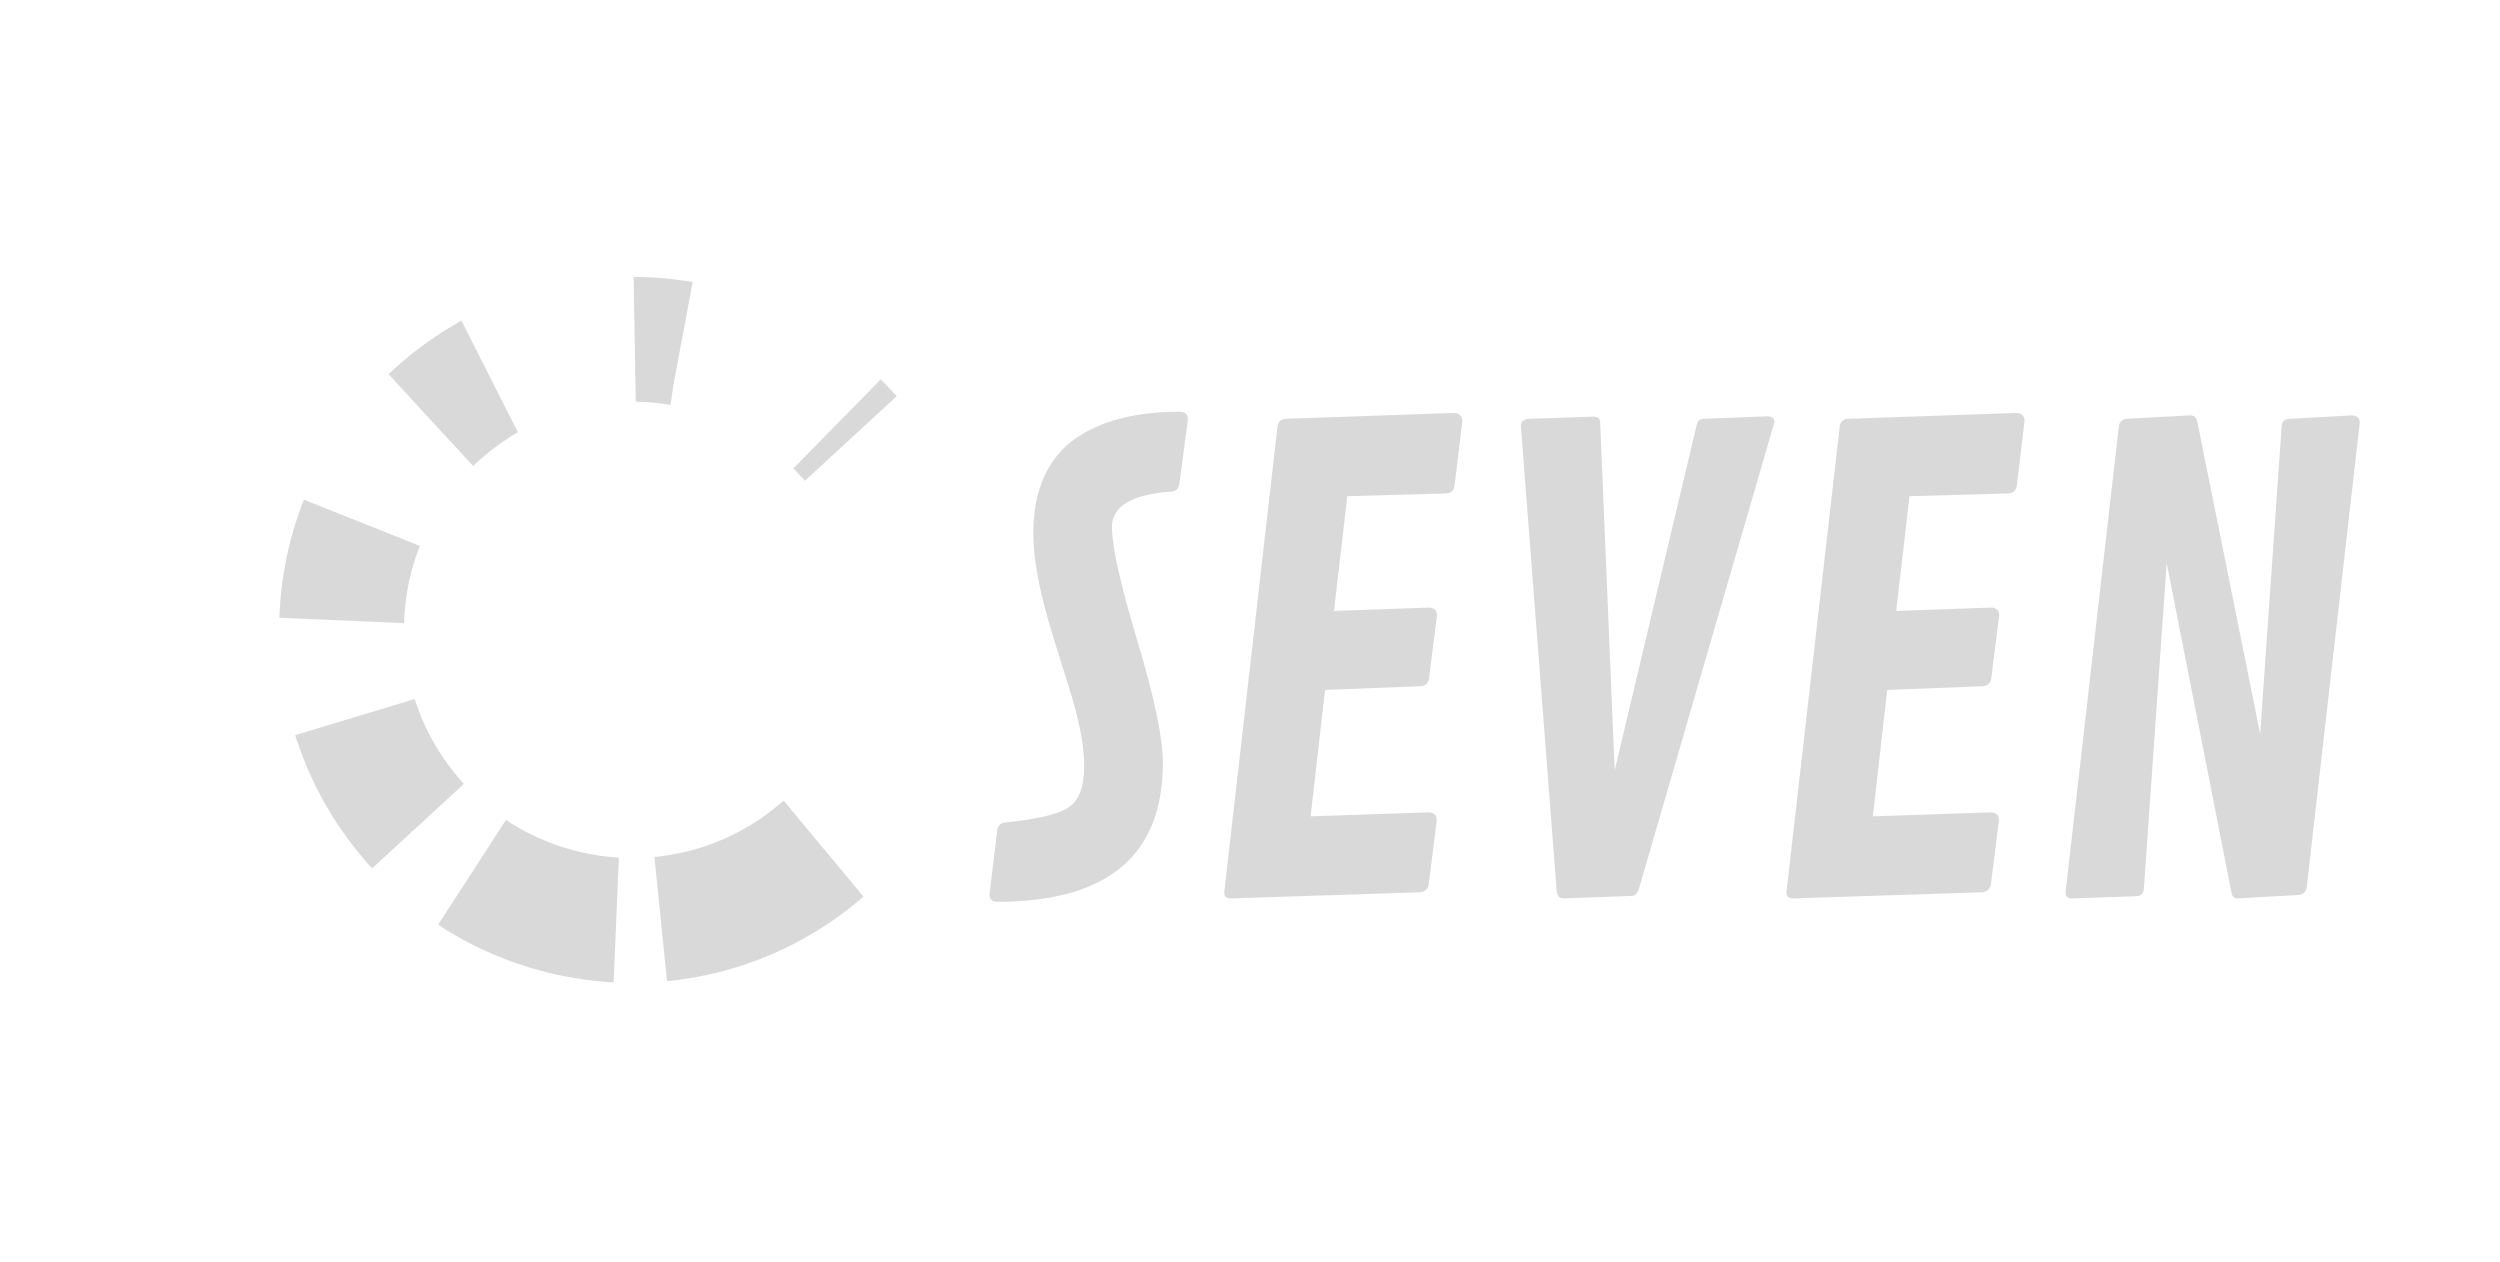
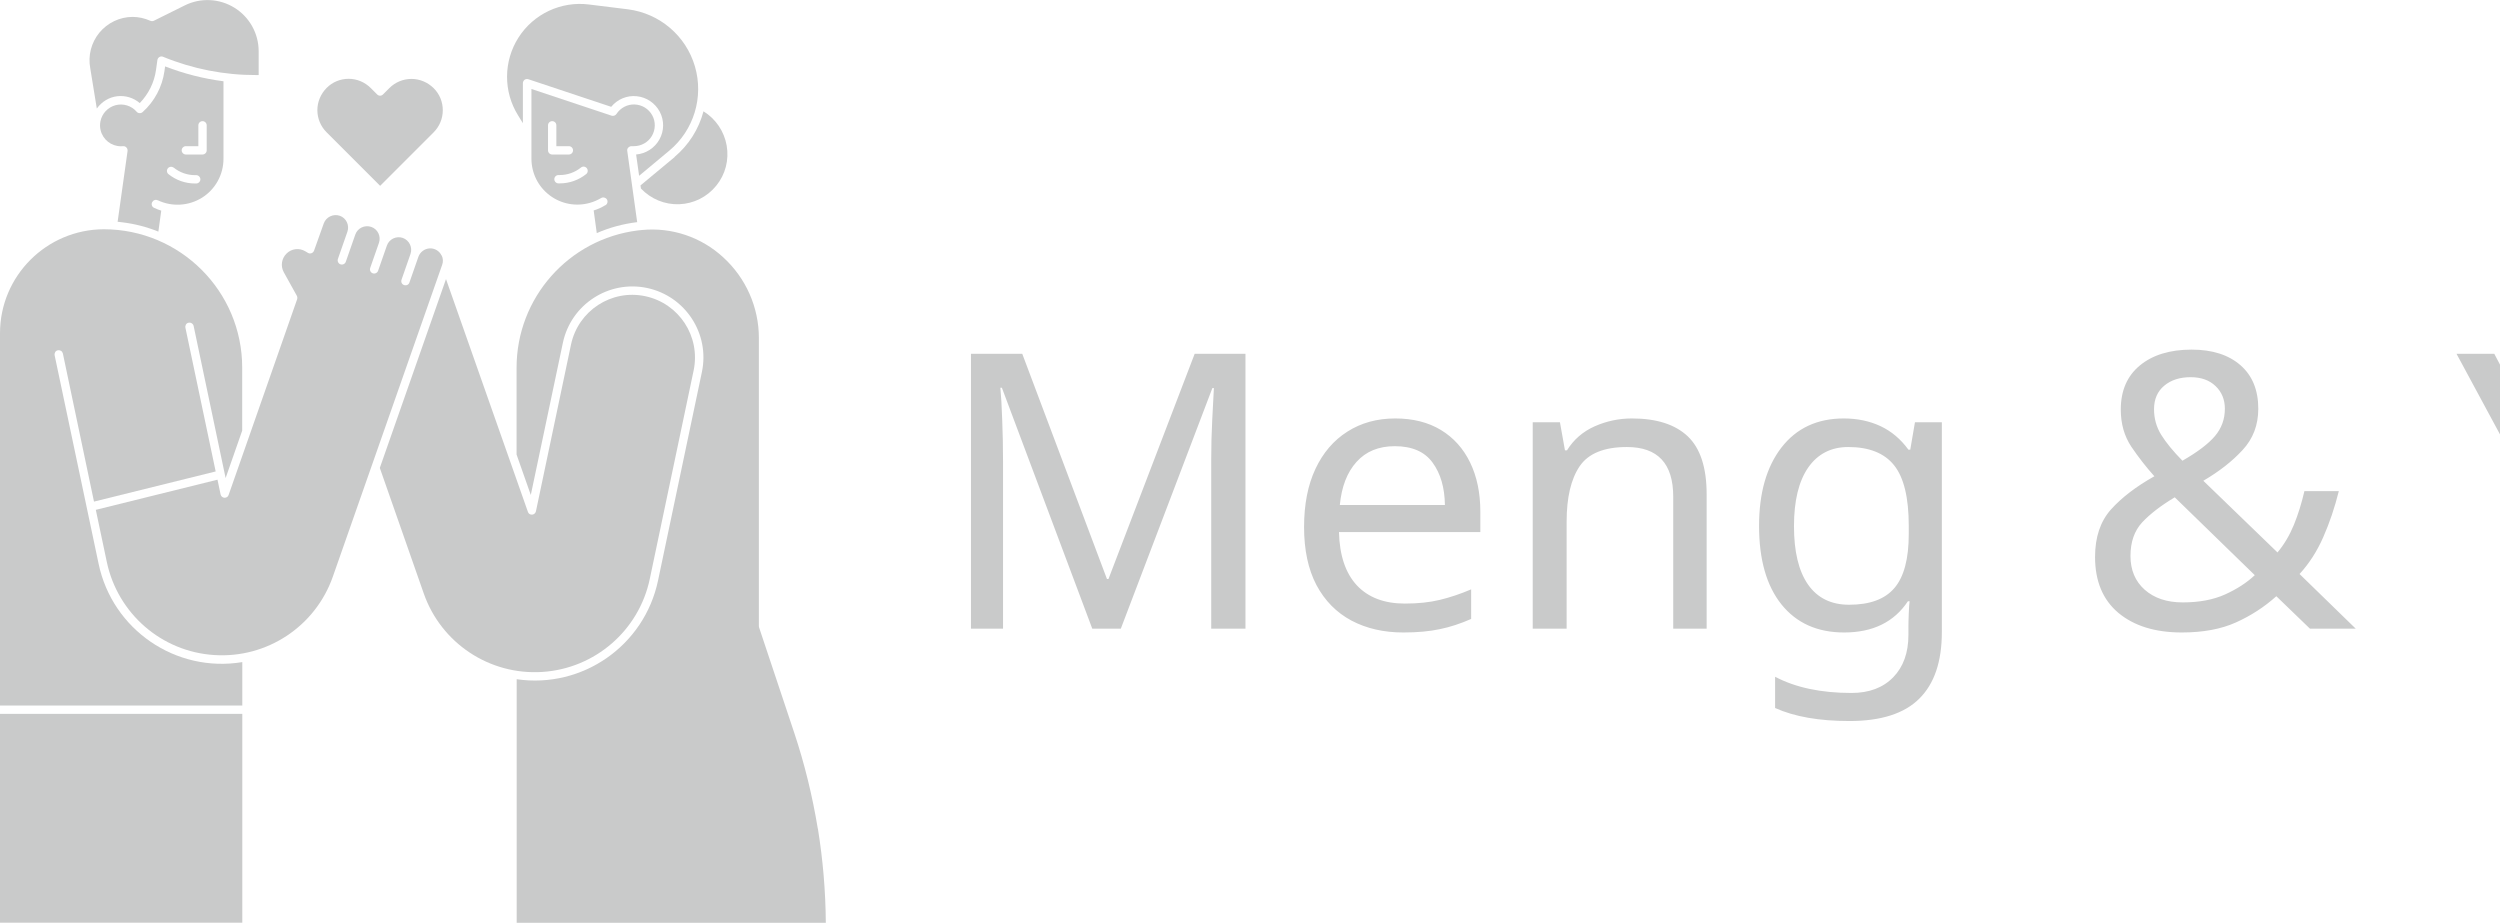
- <svg xmlns="http://www.w3.org/2000/svg" width="955" zoomAndPan="magnify" viewBox="0 0 716.25 361.5" height="482" preserveAspectRatio="xMidYMid meet" version="1.0">
+ <svg xmlns="http://www.w3.org/2000/svg" id="_图层_2" data-name="图层 2" viewBox="0 0 233.8 86.29">
  <defs>
-     <g />
-     <clipPath id="56d65731b8">
-       <path d="M 187 229 L 248 229 L 248 282 L 187 282 Z M 187 229 " clip-rule="nonzero" />
-     </clipPath>
-     <clipPath id="632ad999bf">
-       <path d="M 38.301 170.801 L 190.48 37.629 L 324.145 190.367 L 171.969 323.543 Z M 38.301 170.801 " clip-rule="nonzero" />
-     </clipPath>
-     <clipPath id="aa7cd82f16">
-       <path d="M 171.73 323.27 L 323.906 190.094 L 161.141 4.102 L 8.961 137.273 Z M 171.73 323.27 " clip-rule="nonzero" />
-     </clipPath>
-     <clipPath id="fba434e75d">
-       <path d="M 125 234 L 178 234 L 178 282 L 125 282 Z M 125 234 " clip-rule="nonzero" />
-     </clipPath>
-     <clipPath id="fa1af31b95">
-       <path d="M 38.301 170.801 L 190.48 37.629 L 324.145 190.367 L 171.969 323.543 Z M 38.301 170.801 " clip-rule="nonzero" />
-     </clipPath>
-     <clipPath id="5792af6cba">
-       <path d="M 171.73 323.27 L 323.906 190.094 L 161.141 4.102 L 8.961 137.273 Z M 171.73 323.27 " clip-rule="nonzero" />
-     </clipPath>
-     <clipPath id="97f941adad">
-       <path d="M 84 200 L 133 200 L 133 249 L 84 249 Z M 84 200 " clip-rule="nonzero" />
-     </clipPath>
-     <clipPath id="ef439d9e96">
-       <path d="M 38.301 170.801 L 190.48 37.629 L 324.145 190.367 L 171.969 323.543 Z M 38.301 170.801 " clip-rule="nonzero" />
-     </clipPath>
-     <clipPath id="4c133be020">
-       <path d="M 171.73 323.27 L 323.906 190.094 L 161.141 4.102 L 8.961 137.273 Z M 171.73 323.27 " clip-rule="nonzero" />
-     </clipPath>
-     <clipPath id="8d7e062da1">
-       <path d="M 80 143 L 121 143 L 121 179 L 80 179 Z M 80 143 " clip-rule="nonzero" />
-     </clipPath>
-     <clipPath id="4efad3b4f3">
-       <path d="M 38.301 170.801 L 190.48 37.629 L 324.145 190.367 L 171.969 323.543 Z M 38.301 170.801 " clip-rule="nonzero" />
-     </clipPath>
-     <clipPath id="2e66f828f7">
-       <path d="M 171.73 323.27 L 323.906 190.094 L 161.141 4.102 L 8.961 137.273 Z M 171.73 323.27 " clip-rule="nonzero" />
-     </clipPath>
-     <clipPath id="4af20c308d">
-       <path d="M 111 91 L 149 91 L 149 134 L 111 134 Z M 111 91 " clip-rule="nonzero" />
-     </clipPath>
-     <clipPath id="5a3209c41b">
-       <path d="M 38.301 170.801 L 190.48 37.629 L 324.145 190.367 L 171.969 323.543 Z M 38.301 170.801 " clip-rule="nonzero" />
-     </clipPath>
-     <clipPath id="5835d0cd1b">
-       <path d="M 171.73 323.27 L 323.906 190.094 L 161.141 4.102 L 8.961 137.273 Z M 171.73 323.27 " clip-rule="nonzero" />
-     </clipPath>
-     <clipPath id="6228f6d291">
-       <path d="M 181 79 L 199 79 L 199 116 L 181 116 Z M 181 79 " clip-rule="nonzero" />
-     </clipPath>
-     <clipPath id="d1efca7c87">
-       <path d="M 38.301 170.801 L 190.48 37.629 L 324.145 190.367 L 171.969 323.543 Z M 38.301 170.801 " clip-rule="nonzero" />
-     </clipPath>
-     <clipPath id="bcbb8a256e">
-       <path d="M 171.73 323.27 L 323.906 190.094 L 161.141 4.102 L 8.961 137.273 Z M 171.73 323.27 " clip-rule="nonzero" />
-     </clipPath>
-     <clipPath id="86cb661f8f">
-       <path d="M 227 108 L 257 108 L 257 138 L 227 138 Z M 227 108 " clip-rule="nonzero" />
-     </clipPath>
-     <clipPath id="b13ecff2a8">
-       <path d="M 38.301 170.801 L 190.48 37.629 L 324.145 190.367 L 171.969 323.543 Z M 38.301 170.801 " clip-rule="nonzero" />
-     </clipPath>
-     <clipPath id="e690d0f751">
-       <path d="M 171.73 323.27 L 323.906 190.094 L 161.141 4.102 L 8.961 137.273 Z M 171.73 323.27 " clip-rule="nonzero" />
-     </clipPath>
+     <style>
+       .cls-1, .cls-2 {
+         fill: #c9caca;
+       }
+ 
+       .cls-2 {
+         font-family: BMKIRANGHAERANG-OTF-KSCpc-EUC-H, 'BM Kirang Haerang';
+         font-size: 36px;
+       }
+     </style>
  </defs>
-   <g clip-path="url(#56d65731b8)">
-     <g clip-path="url(#632ad999bf)">
-       <g clip-path="url(#aa7cd82f16)">
-         <path fill="#d9d9d9" d="M 189.289 245.336 L 192.207 244.898 L 195.582 244.242 C 195.699 244.211 195.82 244.18 195.941 244.148 C 196.234 244.074 196.527 244 196.828 243.93 L 198.621 243.477 C 198.84 243.418 199.062 243.344 199.289 243.273 C 199.562 243.191 199.832 243.109 200.105 243.027 C 200.387 242.941 200.672 242.855 200.953 242.77 C 201.188 242.703 201.422 242.633 201.66 242.559 L 203.715 241.824 L 204.105 241.688 C 204.508 241.555 205.242 241.25 205.949 240.949 C 206.426 240.754 206.895 240.555 207.367 240.363 C 211.098 238.777 215.348 236.359 219.07 233.711 L 221.543 231.855 C 221.652 231.773 221.898 231.57 222.117 231.383 C 222.391 231.152 222.652 230.934 222.898 230.73 L 224.523 229.383 L 247.391 256.883 L 245.688 258.301 L 245.477 258.477 C 245.379 258.555 245.277 258.641 245.172 258.734 C 244.676 259.148 243.93 259.777 243.004 260.473 L 240.352 262.457 L 240.051 262.68 C 236.613 265.145 229.582 269.812 221.172 273.359 L 220.898 273.473 C 220.527 273.621 220.156 273.777 219.785 273.934 C 218.633 274.414 217.211 275.012 215.594 275.559 L 213.258 276.391 C 212.473 276.656 211.773 276.863 211.207 277.035 C 211.016 277.09 210.82 277.152 210.629 277.207 L 210.387 277.281 C 210.184 277.344 209.988 277.402 209.785 277.465 C 209.25 277.629 208.586 277.832 207.84 278.035 L 205.258 278.684 C 205.117 278.715 204.977 278.754 204.836 278.789 C 204.277 278.934 203.512 279.129 202.609 279.305 L 199.086 280.008 L 194.145 280.77 L 191.102 281.094 L 187.492 245.516 L 189.289 245.336 " fill-opacity="1" fill-rule="nonzero" />
-       </g>
-     </g>
-   </g>
-   <g clip-path="url(#fba434e75d)">
-     <g clip-path="url(#fa1af31b95)">
-       <g clip-path="url(#5792af6cba)">
-         <path fill="#d9d9d9" d="M 146.551 235.949 L 149.855 237.895 C 151.602 238.836 155.738 240.938 160.527 242.5 L 160.648 242.539 C 164.152 243.711 168.418 244.699 172.066 245.188 L 172.496 245.25 C 173.387 245.391 174.258 245.465 175.18 245.543 C 175.621 245.586 176.031 245.621 176.402 245.66 C 176.531 245.672 176.652 245.68 176.758 245.691 L 177.312 245.715 L 175.801 281.438 L 175.449 281.422 C 174.598 281.398 173.801 281.324 172.992 281.25 L 172.875 281.238 C 172.645 281.215 172.387 281.195 172.109 281.172 C 170.938 281.066 169.191 280.914 167.152 280.602 C 163.66 280.129 156.895 278.973 149.395 276.473 C 141.902 274.023 135.648 270.863 132.582 269.195 L 128.695 266.945 L 128.305 266.711 C 127.961 266.5 127.641 266.293 127.34 266.094 L 125.523 264.918 L 144.957 234.918 L 146.551 235.949 " fill-opacity="1" fill-rule="nonzero" />
-       </g>
-     </g>
-   </g>
-   <g clip-path="url(#97f941adad)">
-     <g clip-path="url(#ef439d9e96)">
-       <g clip-path="url(#4c133be020)">
-         <path fill="#d9d9d9" d="M 102.367 243.859 L 101.965 243.363 C 98.449 238.859 95.676 234.785 93.48 230.91 C 90.145 225.109 87.949 219.906 86.934 217.316 L 86.906 217.25 C 86.406 215.957 86 214.809 85.707 213.977 C 85.602 213.676 85.504 213.402 85.418 213.16 C 85.094 212.301 84.883 211.594 84.77 211.211 L 84.586 210.609 L 118.746 200.297 L 118.805 200.277 L 118.809 200.277 L 118.895 200.562 C 118.934 200.684 118.973 200.816 119.016 200.957 C 119.137 201.293 119.273 201.668 119.418 202.082 C 119.668 202.797 119.93 203.531 120.234 204.32 C 121.332 207.113 122.922 210.41 124.496 213.141 L 124.566 213.27 C 125.855 215.547 127.625 218.125 129.965 221.141 C 130.312 221.559 130.637 221.953 130.945 222.32 C 131.305 222.758 131.75 223.297 131.973 223.555 L 132.906 224.57 L 106.617 248.785 L 105.379 247.434 C 104.727 246.711 104.082 245.926 103.398 245.102 C 103.082 244.715 102.734 244.301 102.367 243.859 " fill-opacity="1" fill-rule="nonzero" />
-       </g>
-     </g>
-   </g>
-   <g clip-path="url(#8d7e062da1)">
-     <g clip-path="url(#4efad3b4f3)">
-       <g clip-path="url(#2e66f828f7)">
-         <path fill="#d9d9d9" d="M 119.535 158.41 C 119.375 158.887 119.199 159.406 119.008 159.953 L 118.914 160.211 C 118.805 160.508 118.555 161.379 118.375 162.02 C 118.238 162.492 118.098 162.98 117.953 163.473 L 117.895 163.66 C 117.852 163.836 117.812 164.016 117.77 164.195 C 117.703 164.473 117.641 164.758 117.57 165.039 C 117.492 165.387 117.402 165.73 117.32 166.078 C 117.266 166.305 117.207 166.527 117.168 166.719 L 117.156 166.77 C 117.082 167.195 117 167.617 116.922 168.039 C 116.715 169.113 116.523 170.129 116.441 170.789 L 116.41 171.086 C 116.363 171.434 116.312 171.773 116.266 172.113 C 116.227 172.406 116.184 172.691 116.152 172.973 L 115.98 174.844 C 115.957 175.125 115.93 175.398 115.906 175.668 C 115.895 175.805 115.879 175.934 115.867 176.062 L 115.766 178.527 L 80.043 176.988 L 80.164 174.176 C 80.199 173.449 80.262 172.809 80.309 172.293 C 80.324 172.129 80.34 171.961 80.355 171.785 L 80.469 170.516 L 80.598 169.105 C 80.676 168.453 80.766 167.773 80.863 167.082 C 80.895 166.875 80.922 166.668 80.953 166.457 C 81.176 164.586 81.504 162.867 81.793 161.348 C 81.859 160.992 81.926 160.633 81.992 160.277 C 82.191 159.195 82.422 158.258 82.586 157.574 C 82.637 157.375 82.688 157.176 82.73 156.977 L 82.82 156.598 C 82.863 156.414 82.906 156.234 82.949 156.055 C 83.117 155.324 83.348 154.336 83.695 153.215 C 83.797 152.855 83.898 152.504 83.996 152.16 C 84.363 150.883 84.777 149.441 85.32 147.945 C 85.438 147.609 85.543 147.289 85.645 146.992 C 85.934 146.141 86.254 145.188 86.668 144.184 L 87.07 143.164 L 120.293 156.406 L 119.766 157.727 C 119.695 157.934 119.617 158.164 119.535 158.41 " fill-opacity="1" fill-rule="nonzero" />
-       </g>
-     </g>
-   </g>
-   <g clip-path="url(#4af20c308d)">
-     <g clip-path="url(#5a3209c41b)">
-       <g clip-path="url(#5835d0cd1b)">
-         <path fill="#d9d9d9" d="M 135.551 133.52 L 111.324 107.203 L 113.715 105 C 113.973 104.762 114.223 104.535 114.469 104.32 C 115.039 103.824 115.578 103.379 116.074 102.973 C 116.328 102.762 116.598 102.543 116.863 102.316 L 117.391 101.879 C 117.824 101.512 118.461 100.973 119.285 100.371 L 121.277 98.879 C 121.727 98.539 122.176 98.203 122.633 97.875 L 124.852 96.375 C 125.898 95.664 127.078 94.867 128.375 94.113 L 130.188 93.02 C 131.082 92.473 131.777 92.098 132.211 91.883 L 148.355 123.797 C 148.746 123.598 148.91 123.5 148.934 123.484 L 146.691 124.836 L 146.344 125.039 C 146.09 125.188 145.402 125.652 144.898 125.996 L 143.305 127.074 C 143.129 127.199 142.961 127.324 142.797 127.449 C 142.59 127.605 142.379 127.762 142.172 127.918 L 140.633 129.07 L 140.48 129.195 C 140.27 129.375 140.062 129.551 139.848 129.723 C 139.492 130.023 139.137 130.316 138.797 130.594 C 138.516 130.824 138.133 131.145 138.027 131.234 L 135.551 133.52 " fill-opacity="1" fill-rule="nonzero" />
-       </g>
-     </g>
-   </g>
-   <g clip-path="url(#6228f6d291)">
-     <g clip-path="url(#d1efca7c87)">
-       <g clip-path="url(#bcbb8a256e)">
-         <path fill="#d9d9d9" d="M 181.832 97.199 L 181.535 79.32 C 182.098 79.312 183.258 79.312 184.789 79.391 L 186.699 79.473 C 187.773 79.508 188.688 79.598 189.367 79.664 C 189.535 79.684 189.711 79.699 189.879 79.715 L 190.293 79.75 C 190.5 79.77 190.715 79.789 190.922 79.809 C 191.598 79.867 192.434 79.934 193.422 80.074 L 197.078 80.582 L 198.453 80.824 L 192.84 110.781 L 192.109 115.992 L 191.871 115.957 L 191.871 115.965 L 188.562 115.496 C 188.34 115.469 188.113 115.453 187.883 115.438 C 187.57 115.406 187.254 115.379 186.938 115.348 C 186.59 115.32 186.242 115.285 185.898 115.25 C 185.758 115.238 185.621 115.223 185.484 115.211 L 182.922 115.098 C 182.453 115.078 182.141 115.078 182.141 115.078 L 181.832 97.199 " fill-opacity="1" fill-rule="nonzero" />
-       </g>
-     </g>
-   </g>
-   <g clip-path="url(#86cb661f8f)">
-     <g clip-path="url(#b13ecff2a8)">
-       <g clip-path="url(#e690d0f751)">
-         <path fill="#d9d9d9" d="M 252.84 109.211 C 253.555 109.895 254.141 110.539 254.586 111.023 L 256.895 113.527 L 230.598 137.742 L 228.684 135.66 C 228.523 135.492 228.371 135.32 228.223 135.156 C 228.152 135.082 228.082 135.004 228.012 134.93 L 227.285 134.215 L 252.32 108.703 L 252.84 109.211 " fill-opacity="1" fill-rule="nonzero" />
-       </g>
-     </g>
-   </g>
-   <g fill="#d9d9d9" fill-opacity="1">
-     <g transform="translate(277.9326, 257.0366)">
-       <g>
-         <path d="M 7.781 1.328 C 6.301 1.328 5.562 0.617 5.562 -0.797 L 7.781 -19.266 C 8.008 -20.555 8.773 -21.266 10.078 -21.391 C 19.266 -22.328 25.328 -23.781 28.266 -25.75 C 31.211 -27.727 32.688 -31.66 32.688 -37.547 C 32.688 -43.441 31.188 -51.113 28.188 -60.562 C 25.188 -70.02 23.242 -76.312 22.359 -79.438 C 19.523 -89.445 18.109 -97.648 18.109 -104.047 C 18.109 -110.441 19.141 -115.906 21.203 -120.438 C 23.266 -124.977 26.211 -128.602 30.047 -131.312 C 37.461 -136.488 47.445 -139.078 60 -139.078 C 61.594 -139.078 62.391 -138.344 62.391 -136.875 L 60 -118.578 C 59.758 -117.109 59.023 -116.316 57.797 -116.203 C 46.359 -115.43 40.641 -112.039 40.641 -106.031 C 40.641 -100.5 43.07 -89.617 47.938 -73.391 C 52.801 -57.16 55.234 -45.539 55.234 -38.531 C 55.234 -11.957 39.414 1.328 7.781 1.328 Z M 7.781 1.328 " />
-       </g>
-     </g>
-   </g>
-   <g fill="#d9d9d9" fill-opacity="1">
-     <g transform="translate(341.0184, 257.0366)">
-       <g>
-         <path d="M 66.094 -60.438 L 38.609 -59.375 L 34.469 -23.156 L 68.312 -24.297 C 69.844 -24.242 70.609 -23.477 70.609 -22 L 68.312 -3.719 C 68.188 -2.477 67.414 -1.707 66 -1.406 L 11.656 0.359 C 10.363 0.359 9.719 -0.203 9.719 -1.328 L 25 -135.016 C 25.238 -136.254 26.004 -136.93 27.297 -137.047 L 75.734 -138.734 C 77.203 -138.555 77.938 -137.758 77.938 -136.344 L 75.734 -118.047 C 75.555 -116.578 74.789 -115.785 73.438 -115.672 L 44.984 -114.875 L 41.172 -82 L 68.391 -82.969 C 69.922 -82.914 70.688 -82.148 70.688 -80.672 L 68.391 -62.656 C 68.16 -61.301 67.395 -60.562 66.094 -60.438 Z M 66.094 -60.438 " />
-       </g>
-     </g>
-   </g>
-   <g fill="#d9d9d9" fill-opacity="1">
-     <g transform="translate(420.9802, 257.0366)">
-       <g>
-         <path d="M 25 -1.859 L 14.75 -134.938 C 14.75 -136.289 15.547 -136.992 17.141 -137.047 L 35.516 -137.672 C 36.816 -137.672 37.469 -137.109 37.469 -135.984 L 41.625 -36.312 L 65.031 -134.938 C 65.207 -135.695 65.426 -136.223 65.688 -136.516 C 65.957 -136.816 66.445 -136.992 67.156 -137.047 L 85.453 -137.766 C 86.742 -137.766 87.391 -137.203 87.391 -136.078 L 48.594 -2.469 C 48.188 -1.062 47.484 -0.359 46.484 -0.359 L 26.953 0.359 C 25.773 0.297 25.125 -0.441 25 -1.859 Z M 25 -1.859 " />
-       </g>
-     </g>
-   </g>
-   <g fill="#d9d9d9" fill-opacity="1">
-     <g transform="translate(502.0906, 257.0366)">
-       <g>
-         <path d="M 66.094 -60.438 L 38.609 -59.375 L 34.469 -23.156 L 68.312 -24.297 C 69.844 -24.242 70.609 -23.477 70.609 -22 L 68.312 -3.719 C 68.188 -2.477 67.414 -1.707 66 -1.406 L 11.656 0.359 C 10.363 0.359 9.719 -0.203 9.719 -1.328 L 25 -135.016 C 25.238 -136.254 26.004 -136.93 27.297 -137.047 L 75.734 -138.734 C 77.203 -138.555 77.938 -137.758 77.938 -136.344 L 75.734 -118.047 C 75.555 -116.578 74.789 -115.785 73.438 -115.672 L 44.984 -114.875 L 41.172 -82 L 68.391 -82.969 C 69.922 -82.914 70.688 -82.148 70.688 -80.672 L 68.391 -62.656 C 68.16 -61.301 67.395 -60.562 66.094 -60.438 Z M 66.094 -60.438 " />
-       </g>
-     </g>
-   </g>
-   <g fill="#d9d9d9" fill-opacity="1">
-     <g transform="translate(582.0523, 257.0366)">
-       <g>
-         <path d="M 94.016 -135.906 L 78.828 -2.828 C 78.586 -1.473 77.816 -0.738 76.516 -0.625 L 59.031 0.359 C 58.031 0.359 57.441 -0.203 57.266 -1.328 L 38.703 -95.703 L 32.172 -2.469 C 32.109 -1.062 31.336 -0.328 29.859 -0.266 L 11.656 0.359 C 10.363 0.359 9.719 -0.203 9.719 -1.328 L 25 -135.016 C 25.238 -136.254 26.004 -136.93 27.297 -137.047 L 45.25 -138.031 C 46.07 -138.031 46.613 -137.863 46.875 -137.531 C 47.145 -137.207 47.367 -136.664 47.547 -135.906 L 65.484 -46.75 L 71.656 -135.016 C 71.719 -136.316 72.516 -136.992 74.047 -137.047 L 91.641 -138.031 C 93.223 -138.031 94.016 -137.32 94.016 -135.906 Z M 94.016 -135.906 " />
-       </g>
-     </g>
+   <g id="_图层_1-2" data-name="图层 1">
+     <path class="cls-1" d="M63.1,14.68l-3.2,2.66,.04,.29c.93,.98,2.23,1.52,3.58,1.47,1.35-.05,2.61-.68,3.46-1.73,.86-1.05,1.21-2.41,.98-3.75-.23-1.33-1.02-2.5-2.17-3.21-.44,1.67-1.38,3.15-2.7,4.26h0Z" />
+     <path class="cls-1" d="M14.74,18.72c1.33,.64,2.9,.55,4.15-.23s2.01-2.16,2.01-3.64V7.6c-1.87-.24-3.7-.71-5.46-1.39l-.06,.44h0c-.21,1.48-.93,2.83-2.04,3.83-.08,.07-.18,.11-.29,.1-.11,0-.2-.05-.27-.13-.49-.57-1.26-.8-1.98-.61-.73,.2-1.27,.79-1.41,1.52-.05,.27-.05,.55,.02,.82,.21,.88,1,1.5,1.9,1.5,.06,0,.12,0,.19-.01,.12-.01,.24,.03,.32,.12,.09,.09,.12,.21,.11,.33l-.93,6.62c.14,.01,.29,.03,.43,.05h0c1.16,.14,2.29,.43,3.38,.87l.27-1.96c-.23-.07-.45-.16-.66-.26-.1-.04-.18-.12-.21-.22-.04-.1-.03-.21,.02-.31,.05-.09,.13-.17,.23-.2,.1-.04,.21-.02,.3,.03h0Zm2.64-5.05h1.17v-1.95c0-.22,.18-.39,.39-.39s.39,.17,.39,.39v2.34c0,.1-.04,.2-.11,.27-.07,.07-.17,.12-.28,.12h-1.56c-.21,0-.39-.18-.39-.39s.18-.39,.39-.39h0Zm-1.68,2.07c.06-.08,.16-.13,.26-.14,.1-.01,.2,.02,.29,.08,.56,.45,1.26,.7,1.98,.7h.12c.21,0,.39,.18,.39,.39s-.18,.39-.39,.39h-.12c-.9,0-1.77-.31-2.47-.87-.17-.13-.2-.38-.06-.55h0Z" />
+     <path class="cls-1" d="M48.9,11.51v-3.73c0-.12,.06-.24,.16-.32,.1-.07,.23-.09,.35-.05l7.75,2.58c.58-.71,1.48-1.09,2.39-.99,.91,.09,1.72,.64,2.15,1.45,.43,.81,.42,1.79-.03,2.59-.44,.8-1.26,1.33-2.18,1.41l.28,1.99,2.82-2.35h0c2.3-1.91,3.24-5.01,2.4-7.88-.84-2.87-3.3-4.96-6.27-5.34l-3.64-.45h0c-2.61-.33-5.18,.88-6.59,3.09-1.41,2.21-1.43,5.05-.04,7.28l.45,.73Z" />
+     <path class="cls-1" d="M56.61,19.19c-.34,.21-.71,.38-1.09,.49l.29,2.12c1.19-.52,2.45-.86,3.74-1.02,.02,0,.03,0,.04,0l-.93-6.67c-.02-.12,.02-.24,.11-.32s.2-.13,.32-.12c.06,0,.13,.01,.19,0,.69,0,1.33-.36,1.68-.95,.35-.59,.37-1.33,.04-1.93-.33-.61-.95-.99-1.64-1.02-.69-.03-1.34,.32-1.71,.89-.1,.15-.29,.21-.45,.16l-7.5-2.5v6.52c0,1.35,.63,2.62,1.71,3.43,1.07,.81,2.47,1.07,3.76,.7,.37-.1,.72-.26,1.05-.45,.18-.11,.42-.05,.54,.13,.11,.18,.05,.43-.13,.54h0Zm-5.36-5.13v-2.34h0c0-.21,.17-.39,.39-.39s.39,.17,.39,.39v1.95h1.17c.21,0,.39,.17,.39,.39s-.18,.39-.39,.39h-1.56c-.22,0-.39-.18-.39-.39h0Zm3.57,2.22h0c-.7,.56-1.57,.87-2.47,.87h-.12c-.22,0-.39-.18-.39-.39s.17-.39,.39-.39h.12c.72,0,1.42-.25,1.98-.7,.17-.14,.41-.11,.55,.06,.13,.17,.11,.41-.06,.55h0Z" />
+     <path class="cls-1" d="M9.07,10.13c.45-.62,1.13-1.04,1.89-1.13s1.53,.14,2.11,.64c.82-.85,1.36-1.93,1.52-3.1l.13-.93c.02-.12,.09-.22,.19-.28,.11-.06,.23-.07,.34-.02,2.77,1.14,5.74,1.72,8.73,1.71h.21v-2.23c0-1.66-.86-3.2-2.27-4.07s-3.17-.95-4.65-.21l-2.88,1.43c-.11,.05-.23,.05-.34,0-.52-.23-1.09-.36-1.66-.36-1.2,.01-2.33,.55-3.1,1.48-.76,.93-1.07,2.14-.85,3.32l.61,3.75Z" />
+     <path class="cls-1" d="M60.77,54.13l4.1-19.49h0c.66-3.17-1.36-6.27-4.53-6.94-3.17-.67-6.27,1.36-6.94,4.53l-3.28,15.59c-.04,.17-.18,.3-.36,.31-.18,.01-.34-.09-.39-.26l-7.66-21.77-6.19,17.66,4.11,11.74c1.63,4.66,6.16,7.66,11.09,7.34,4.93-.32,9.04-3.88,10.05-8.71h0Z" />
+     <path class="cls-1" d="M76.48,77.49c-.5-3.04-1.23-6.04-2.2-8.95l-3.29-9.86s-.02-.08-.02-.12V31.61c0-2.87-1.21-5.61-3.34-7.55-2.05-1.89-4.81-2.82-7.59-2.55-.13,.01-.26,.03-.39,.04-6.48,.81-11.34,6.31-11.34,12.84v8.12l1.33,3.78,3-14.23c.76-3.59,4.28-5.88,7.87-5.13,3.59,.76,5.89,4.28,5.13,7.87l-4.1,19.49c-1.28,6.09-7.07,10.13-13.22,9.23v22.78h28.91c-.02-2.95-.27-5.89-.74-8.8h0Z" />
+     <path class="cls-1" d="M9.22,52.72l-4.11-19.49c-.02-.1,0-.21,.05-.3,.05-.09,.14-.15,.25-.17,.1-.02,.21,0,.3,.05,.09,.06,.14,.15,.17,.25l2.91,13.85,11.38-2.82-2.83-13.44h0c-.02-.11,0-.21,.05-.3,.05-.09,.14-.15,.25-.17,.11-.02,.21,0,.3,.06s.15,.15,.17,.25l2.99,14.22,1.55-4.44v-5.89c0-7.14-5.79-12.93-12.94-12.94C4.35,21.46,0,25.8,0,31.17v34.81H22.66v-4.06c-6.22,1.03-12.15-3.03-13.44-9.2h0Z" />
+     <path class="cls-1" d="M41.29,23.89c-.2-.43-.65-.69-1.12-.66-.47,.03-.88,.34-1.04,.78l-.84,2.41h0c-.07,.21-.29,.31-.5,.24s-.31-.29-.24-.5l.84-2.41c.21-.61-.11-1.28-.72-1.5-.61-.21-1.28,.11-1.49,.72l-.82,2.35c-.07,.2-.29,.31-.5,.24-.2-.07-.31-.29-.24-.5l.82-2.35c.21-.61-.11-1.28-.72-1.49-.61-.21-1.28,.11-1.49,.71l-.89,2.55c-.07,.2-.29,.31-.5,.24-.2-.07-.31-.3-.24-.5l.89-2.55c.21-.61-.11-1.28-.71-1.49-.61-.21-1.28,.11-1.5,.71l-.91,2.55h0c-.04,.11-.13,.2-.24,.24s-.23,.03-.33-.03l-.25-.15c-.56-.34-1.29-.25-1.75,.21-.47,.46-.58,1.17-.26,1.75l1.22,2.2c.05,.1,.06,.21,.03,.32l-6.41,18.31c-.05,.16-.2,.26-.37,.26h-.02c-.18-.01-.32-.14-.36-.31l-.29-1.38-11.38,2.82,1.03,4.88h0c1.02,4.82,5.12,8.39,10.05,8.7,4.93,.32,9.46-2.68,11.09-7.34l10.22-29.15c.11-.29,.09-.62-.05-.89h0Z" />
+     <path class="cls-1" d="M0,66.76H22.66v19.53H0v-19.53Z" />
+     <path class="cls-1" d="M35.55,17.38l5-5c.55-.55,.86-1.29,.86-2.07,0-.78-.3-1.52-.86-2.07s-1.3-.86-2.07-.86c-.78,0-1.52,.31-2.07,.86l-.59,.59h0c-.15,.16-.4,.16-.55,0l-.59-.59h0c-.55-.55-1.29-.87-2.07-.87-.78,0-1.52,.3-2.07,.86s-.86,1.3-.86,2.07c0,.78,.31,1.52,.86,2.07l5,5Z" />
+     <text class="cls-2" transform="translate(87.32 58.79)">
+       <tspan x="0" y="0">Meng &amp; Ye</tspan>
+     </text>
  </g>
</svg>
